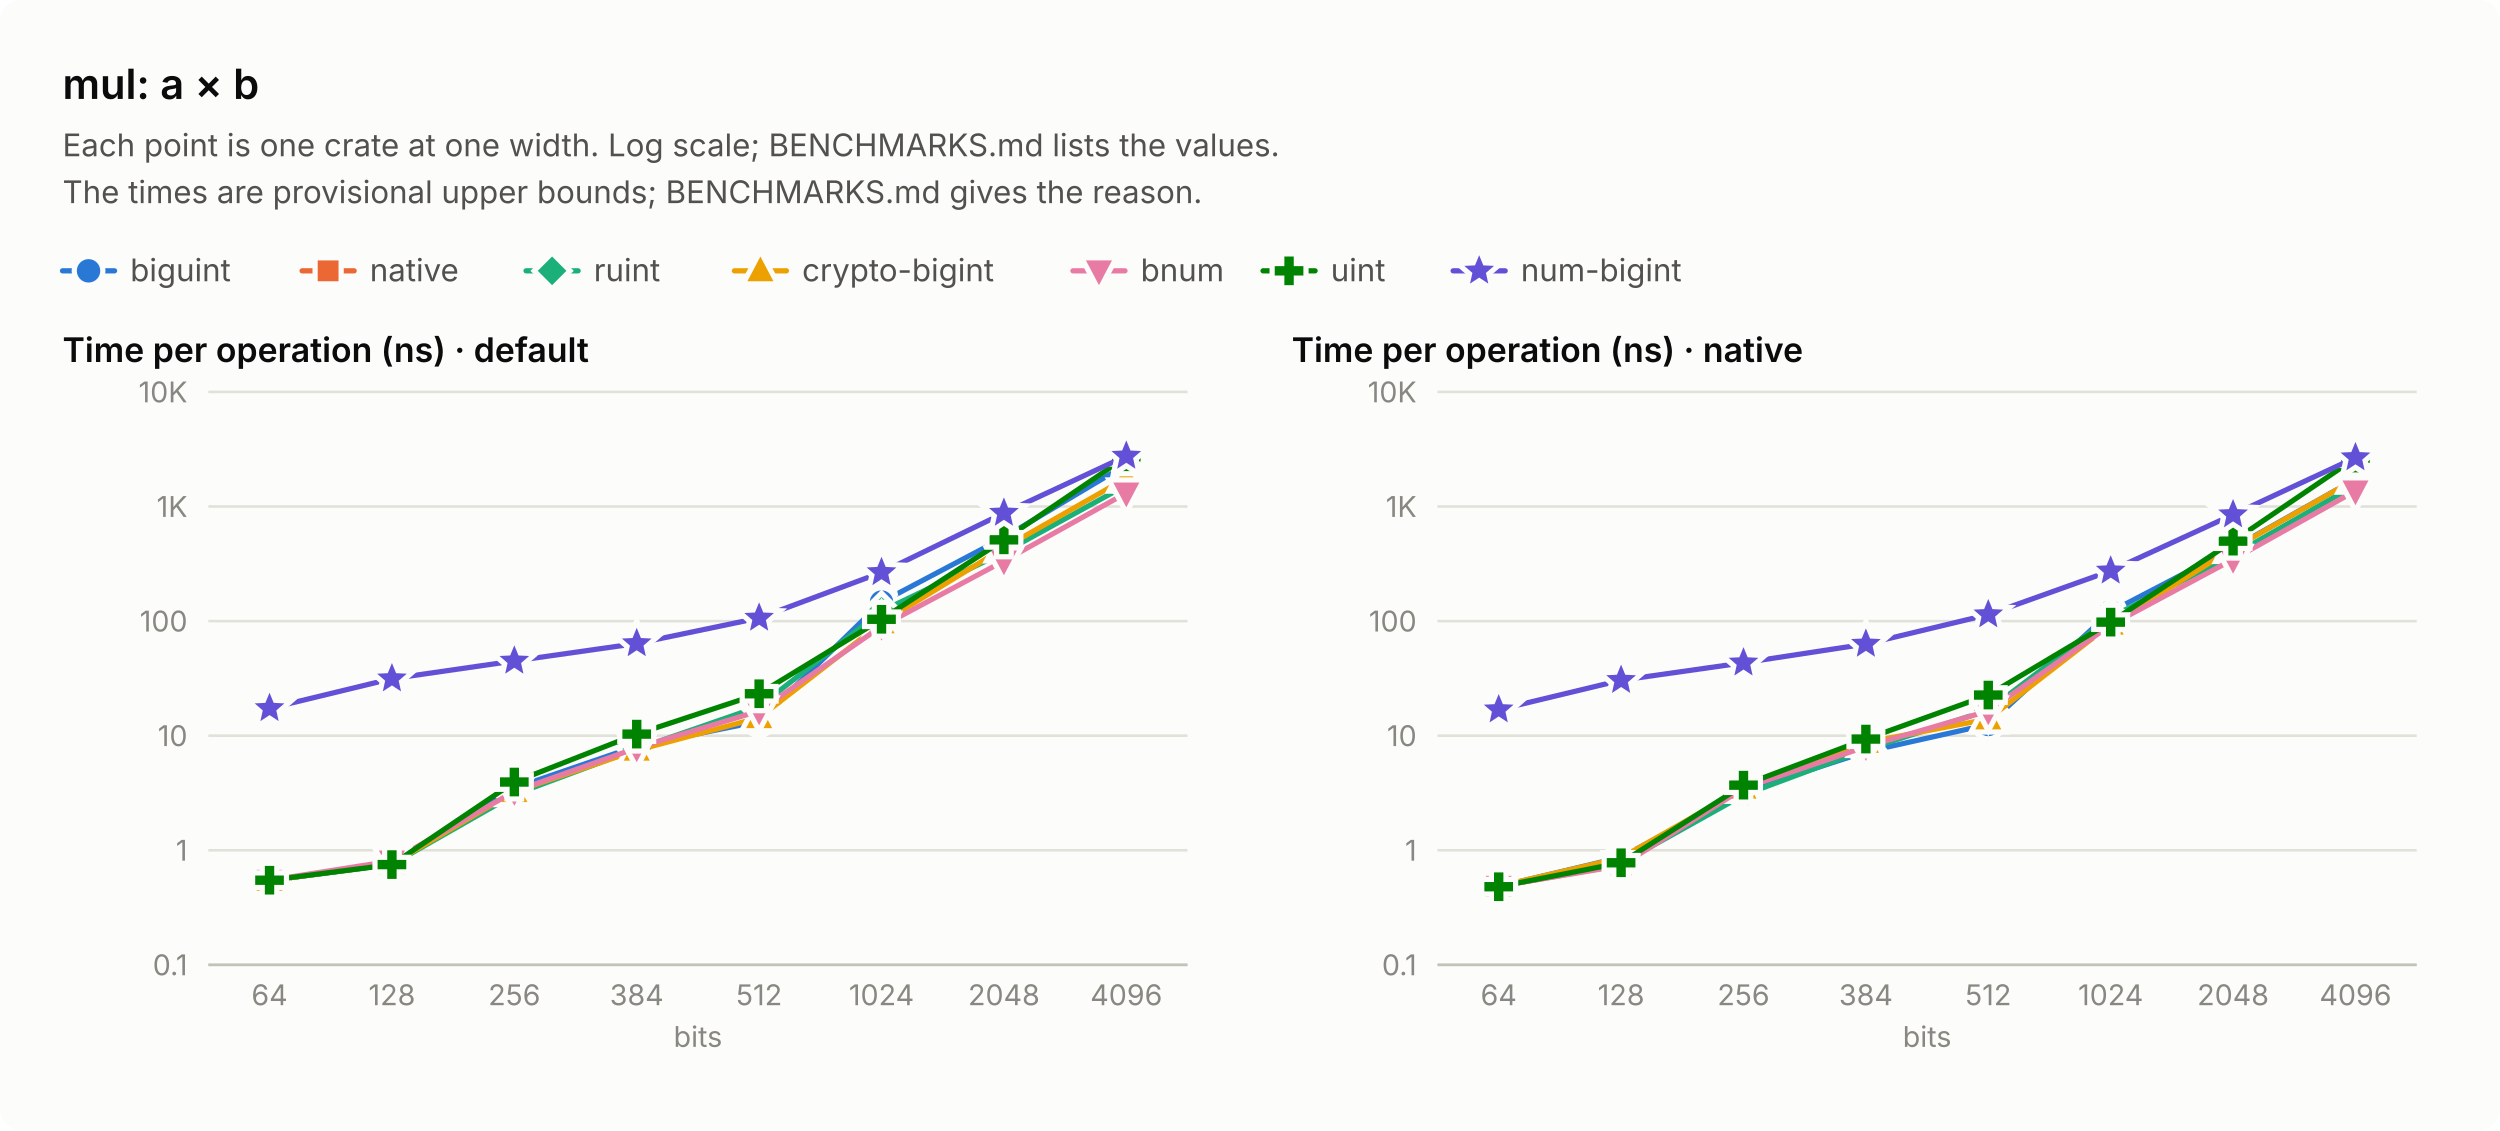
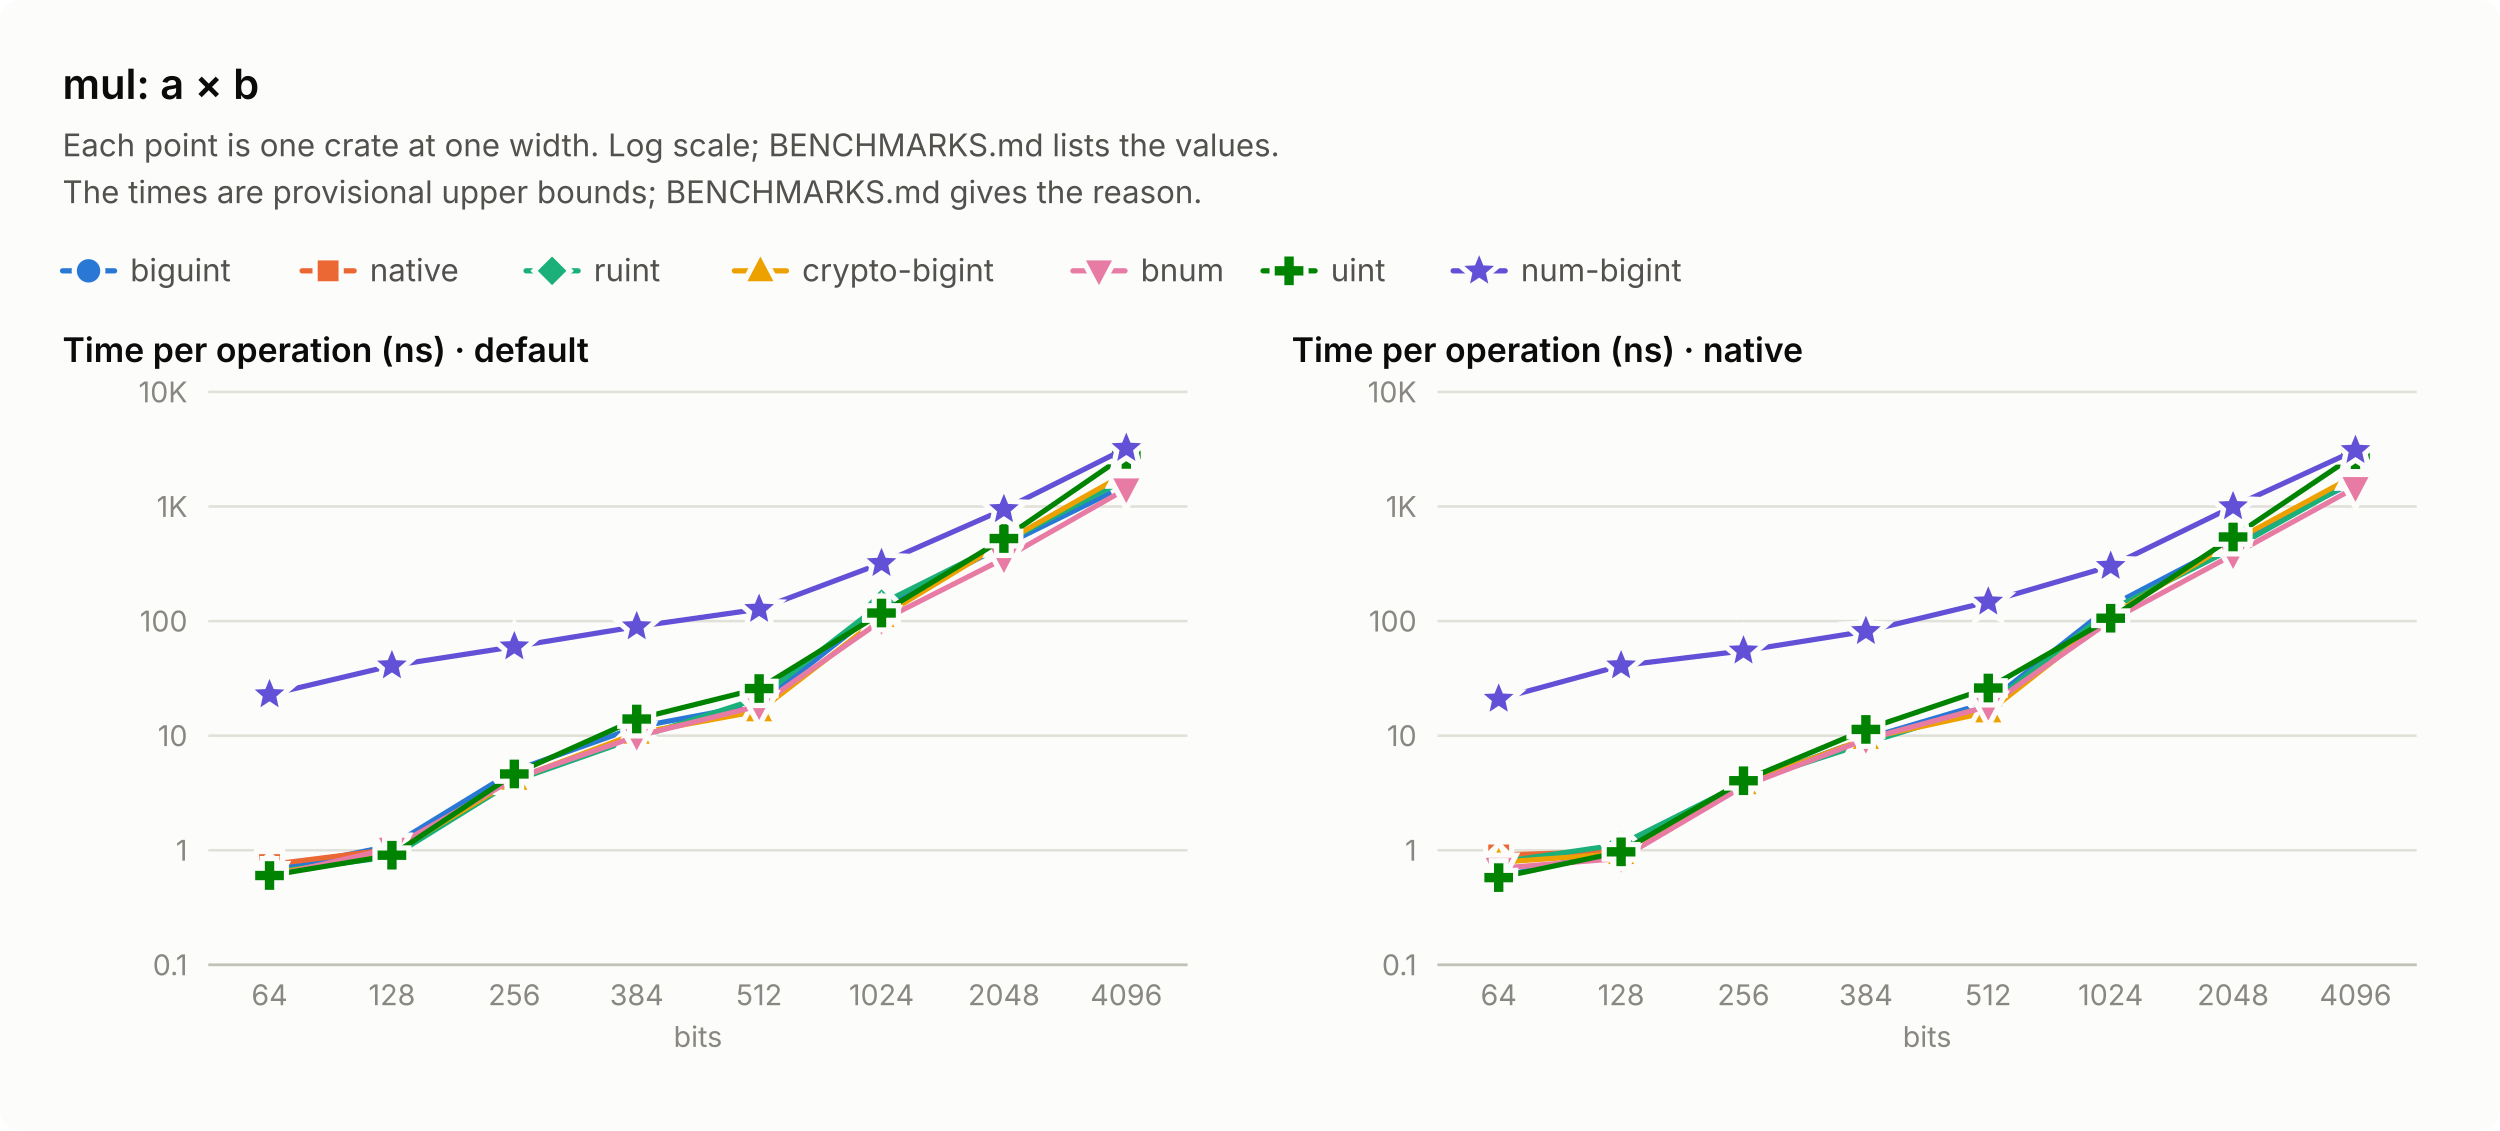
<svg xmlns="http://www.w3.org/2000/svg" width="960" height="434" viewBox="0 0 960 434" role="img" aria-labelledby="title description">
  <style>.grid,.axis{stroke-width:1}.title{font:600 16px system-ui, -apple-system, "Segoe UI", sans-serif}.subtitle,.legend{font:12px system-ui, -apple-system, "Segoe UI", sans-serif}.panel{font:600 13px system-ui, -apple-system, "Segoe UI", sans-serif}.tick{font:11px system-ui, -apple-system, "Segoe UI", sans-serif;font-variant-numeric:tabular-nums}.line{fill:none;stroke-width:2;stroke-linejoin:round;stroke-linecap:round}.marker{stroke-width:4;paint-order:stroke}.surface{fill:#fcfcfb}.grid{stroke:#e1e0d9}.axis{stroke:#c3c2b7}.title,.panel{fill:#0b0b0b}.subtitle,.legend{fill:#52514e}.tick{fill:#898781}.marker{stroke:#fcfcfb}.c0 .line{stroke:#2a78d6}.c0 .marker{fill:#2a78d6}.c1 .line{stroke:#eb6834}.c1 .marker{fill:#eb6834}.c2 .line{stroke:#1baf7a}.c2 .marker{fill:#1baf7a}.c3 .line{stroke:#eda100}.c3 .marker{fill:#eda100}.c4 .line{stroke:#e87ba4}.c4 .marker{fill:#e87ba4}.c5 .line{stroke:#008300}.c5 .marker{fill:#008300}.c6 .line{stroke:#6250d6}.c6 .marker{fill:#6250d6}@media (prefers-color-scheme: dark){.surface{fill:#1a1a19}.grid{stroke:#2c2c2a}.axis{stroke:#383835}.title,.panel{fill:#f0efec}.subtitle,.legend{fill:#c3c2b7}.tick{fill:#898781}.marker{stroke:#1a1a19}.c0 .line{stroke:#3987e5}.c0 .marker{fill:#3987e5}.c1 .line{stroke:#d95926}.c1 .marker{fill:#d95926}.c2 .line{stroke:#199e70}.c2 .marker{fill:#199e70}.c3 .line{stroke:#c98500}.c3 .marker{fill:#c98500}.c4 .line{stroke:#d55181}.c4 .marker{fill:#d55181}.c5 .line{stroke:#008300}.c5 .marker{fill:#008300}.c6 .line{stroke:#9085e9}.c6 .marker{fill:#9085e9}}</style>
  <rect class="surface" width="960" height="434" rx="8" />
  <text class="title" x="24" y="38">mul: a × b</text>
  <text class="subtitle" x="24" y="60">Each point is one crate at one width. Log scale; BENCHMARKS.md lists the values.</text>
  <text class="subtitle" x="24" y="78">The times are provisional upper bounds; BENCHMARKS.md gives the reason.</text>
  <g class="c0">
    <path class="line" d="M24,104h20" />
    <path class="marker" transform="translate(34,104)" d="M0,-4.5A4.5,4.5 0 1 1 0,4.5A4.5,4.5 0 1 1 0,-4.5Z" />
  </g>
  <text class="legend" x="50" y="108">biguint</text>
  <g class="c1">
    <path class="line" d="M116,104h20" />
    <path class="marker" transform="translate(126,104)" d="M-4,-4H4V4H-4Z" />
  </g>
  <text class="legend" x="142" y="108">native</text>
  <g class="c2">
    <path class="line" d="M202,104h20" />
    <path class="marker" transform="translate(212,104)" d="M0,-5.5L5.5,0L0,5.5L-5.5,0Z" />
  </g>
  <text class="legend" x="228" y="108">ruint</text>
  <g class="c3">
    <path class="line" d="M282,104h20" />
    <path class="marker" transform="translate(292,104)" d="M0,-5.5L5,4H-5Z" />
  </g>
  <text class="legend" x="308" y="108">crypto-bigint</text>
  <g class="c4">
    <path class="line" d="M412,104h20" />
    <path class="marker" transform="translate(422,104)" d="M0,5.5L5,-4H-5Z" />
  </g>
  <text class="legend" x="438" y="108">bnum</text>
  <g class="c5">
    <path class="line" d="M485,104h20" />
    <path class="marker" transform="translate(495,104)" d="M-1.8,-5.5H1.8V-1.8H5.5V1.8H1.8V5.5H-1.8V1.8H-5.5V-1.8H-1.8Z" />
  </g>
  <text class="legend" x="511" y="108">uint</text>
  <g class="c6">
    <path class="line" d="M558,104h20" />
    <path class="marker" transform="translate(568,104)" d="M0,-6L1.6,-2.1L5.7,-1.9L2.6,0.8L3.5,4.9L0,2.6L-3.5,4.9L-2.6,0.8L-5.7,-1.9L-1.6,-2.1Z" />
  </g>
  <text class="legend" x="584" y="108">num-bigint</text>
  <text class="panel" x="24" y="139">Time per operation (ns) · default</text>
  <path class="grid" d="M80,370.5H456" />
  <text class="tick" x="72" y="374.5" text-anchor="end">0.1</text>
  <path class="grid" d="M80,326.5H456" />
  <text class="tick" x="72" y="330.5" text-anchor="end">1</text>
  <path class="grid" d="M80,282.5H456" />
  <text class="tick" x="72" y="286.5" text-anchor="end">10</text>
  <path class="grid" d="M80,238.5H456" />
  <text class="tick" x="72" y="242.5" text-anchor="end">100</text>
  <path class="grid" d="M80,194.5H456" />
  <text class="tick" x="72" y="198.5" text-anchor="end">1K</text>
  <path class="grid" d="M80,150.5H456" />
  <text class="tick" x="72" y="154.5" text-anchor="end">10K</text>
  <path class="axis" d="M80,370.5H456" />
  <text class="tick" x="103.5" y="386" text-anchor="middle">64</text>
  <text class="tick" x="150.5" y="386" text-anchor="middle">128</text>
  <text class="tick" x="197.5" y="386" text-anchor="middle">256</text>
  <text class="tick" x="244.5" y="386" text-anchor="middle">384</text>
  <text class="tick" x="291.5" y="386" text-anchor="middle">512</text>
  <text class="tick" x="338.5" y="386" text-anchor="middle">1024</text>
  <text class="tick" x="385.5" y="386" text-anchor="middle">2048</text>
  <text class="tick" x="432.5" y="386" text-anchor="middle">4096</text>
  <text class="tick" x="268.0" y="402" text-anchor="middle">bits</text>
  <g class="c0">
-     <path class="line" d="M103.5,338.1L150.5,331.8L197.5,302.6L244.5,286.5L291.5,277.0L338.5,231.2L385.5,206.4L432.5,178.4" />
-     <path class="marker" transform="translate(103.5,338.1)" d="M0,-4.5A4.5,4.5 0 1 1 0,4.5A4.5,4.5 0 1 1 0,-4.5Z" />
-     <path class="marker" transform="translate(150.5,331.8)" d="M0,-4.5A4.5,4.5 0 1 1 0,4.5A4.5,4.5 0 1 1 0,-4.5Z" />
-     <path class="marker" transform="translate(197.5,302.6)" d="M0,-4.5A4.5,4.5 0 1 1 0,4.5A4.5,4.5 0 1 1 0,-4.5Z" />
-     <path class="marker" transform="translate(244.5,286.5)" d="M0,-4.5A4.5,4.5 0 1 1 0,4.5A4.5,4.5 0 1 1 0,-4.5Z" />
-     <path class="marker" transform="translate(291.5,277.0)" d="M0,-4.5A4.5,4.5 0 1 1 0,4.5A4.5,4.5 0 1 1 0,-4.5Z" />
-     <path class="marker" transform="translate(338.5,231.2)" d="M0,-4.5A4.5,4.5 0 1 1 0,4.5A4.5,4.5 0 1 1 0,-4.5Z" />
-     <path class="marker" transform="translate(385.5,206.4)" d="M0,-4.5A4.5,4.5 0 1 1 0,4.5A4.5,4.5 0 1 1 0,-4.5Z" />
-     <path class="marker" transform="translate(432.5,178.4)" d="M0,-4.5A4.5,4.5 0 1 1 0,4.5A4.5,4.5 0 1 1 0,-4.5Z" />
+     <path class="line" d="M103.5,334.3L150.5,324.7L197.5,295.9L244.5,279.2L291.5,270.4L338.5,233.4L385.5,209.4L432.5,186.3" />
+     <path class="marker" transform="translate(103.5,334.3)" d="M0,-4.5A4.5,4.5 0 1 1 0,4.5A4.5,4.5 0 1 1 0,-4.5Z" />
+     <path class="marker" transform="translate(150.5,324.7)" d="M0,-4.5A4.5,4.5 0 1 1 0,4.5A4.5,4.5 0 1 1 0,-4.5Z" />
+     <path class="marker" transform="translate(197.5,295.9)" d="M0,-4.5A4.5,4.5 0 1 1 0,4.5A4.5,4.5 0 1 1 0,-4.5Z" />
+     <path class="marker" transform="translate(244.5,279.2)" d="M0,-4.5A4.5,4.5 0 1 1 0,4.5A4.5,4.5 0 1 1 0,-4.5Z" />
+     <path class="marker" transform="translate(291.5,270.4)" d="M0,-4.5A4.5,4.5 0 1 1 0,4.5A4.5,4.5 0 1 1 0,-4.5Z" />
+     <path class="marker" transform="translate(338.5,233.4)" d="M0,-4.5A4.5,4.5 0 1 1 0,4.5A4.5,4.5 0 1 1 0,-4.5Z" />
+     <path class="marker" transform="translate(385.5,209.4)" d="M0,-4.5A4.5,4.5 0 1 1 0,4.5A4.5,4.5 0 1 1 0,-4.5Z" />
+     <path class="marker" transform="translate(432.5,186.3)" d="M0,-4.5A4.5,4.5 0 1 1 0,4.5A4.5,4.5 0 1 1 0,-4.5Z" />
  </g>
  <g class="c1">
-     <path class="line" d="M103.5,338.2L150.5,331.2" />
-     <path class="marker" transform="translate(103.5,338.2)" d="M-4,-4H4V4H-4Z" />
-     <path class="marker" transform="translate(150.5,331.2)" d="M-4,-4H4V4H-4Z" />
+     <path class="line" d="M103.5,332.0L150.5,326.1" />
+     <path class="marker" transform="translate(103.5,332.0)" d="M-4,-4H4V4H-4Z" />
+     <path class="marker" transform="translate(150.5,326.1)" d="M-4,-4H4V4H-4Z" />
  </g>
  <g class="c2">
-     <path class="line" d="M103.5,338.1L150.5,331.9L197.5,305.1L244.5,287.6L291.5,271.3L338.5,234.7L385.5,212.1L432.5,186.3" />
-     <path class="marker" transform="translate(103.5,338.1)" d="M0,-5.5L5.5,0L0,5.5L-5.5,0Z" />
-     <path class="marker" transform="translate(150.5,331.9)" d="M0,-5.5L5.5,0L0,5.5L-5.5,0Z" />
-     <path class="marker" transform="translate(197.5,305.1)" d="M0,-5.5L5.5,0L0,5.5L-5.5,0Z" />
-     <path class="marker" transform="translate(244.5,287.6)" d="M0,-5.5L5.5,0L0,5.5L-5.5,0Z" />
-     <path class="marker" transform="translate(291.5,271.3)" d="M0,-5.5L5.5,0L0,5.5L-5.5,0Z" />
-     <path class="marker" transform="translate(338.5,234.7)" d="M0,-5.5L5.5,0L0,5.5L-5.5,0Z" />
-     <path class="marker" transform="translate(385.5,212.1)" d="M0,-5.5L5.5,0L0,5.5L-5.5,0Z" />
-     <path class="marker" transform="translate(432.5,186.3)" d="M0,-5.5L5.5,0L0,5.5L-5.5,0Z" />
+     <path class="line" d="M103.5,334.9L150.5,329.0L197.5,299.8L244.5,283.3L291.5,268.1L338.5,231.8L385.5,208.3L432.5,184.0" />
+     <path class="marker" transform="translate(103.5,334.9)" d="M0,-5.5L5.5,0L0,5.5L-5.5,0Z" />
+     <path class="marker" transform="translate(150.5,329.0)" d="M0,-5.5L5.5,0L0,5.5L-5.5,0Z" />
+     <path class="marker" transform="translate(197.5,299.8)" d="M0,-5.5L5.5,0L0,5.5L-5.5,0Z" />
+     <path class="marker" transform="translate(244.5,283.3)" d="M0,-5.5L5.5,0L0,5.5L-5.5,0Z" />
+     <path class="marker" transform="translate(291.5,268.1)" d="M0,-5.5L5.5,0L0,5.5L-5.5,0Z" />
+     <path class="marker" transform="translate(338.5,231.8)" d="M0,-5.5L5.5,0L0,5.5L-5.5,0Z" />
+     <path class="marker" transform="translate(385.5,208.3)" d="M0,-5.5L5.5,0L0,5.5L-5.5,0Z" />
+     <path class="marker" transform="translate(432.5,184.0)" d="M0,-5.5L5.5,0L0,5.5L-5.5,0Z" />
  </g>
  <g class="c3">
-     <path class="line" d="M103.5,338.1L150.5,331.7L197.5,304.0L244.5,288.1L291.5,275.6L338.5,239.2L385.5,210.4L432.5,183.6" />
-     <path class="marker" transform="translate(103.5,338.1)" d="M0,-5.5L5,4H-5Z" />
-     <path class="marker" transform="translate(150.5,331.7)" d="M0,-5.5L5,4H-5Z" />
-     <path class="marker" transform="translate(197.5,304.0)" d="M0,-5.5L5,4H-5Z" />
-     <path class="marker" transform="translate(244.5,288.1)" d="M0,-5.5L5,4H-5Z" />
-     <path class="marker" transform="translate(291.5,275.6)" d="M0,-5.5L5,4H-5Z" />
-     <path class="marker" transform="translate(338.5,239.2)" d="M0,-5.5L5,4H-5Z" />
-     <path class="marker" transform="translate(385.5,210.4)" d="M0,-5.5L5,4H-5Z" />
-     <path class="marker" transform="translate(432.5,183.6)" d="M0,-5.5L5,4H-5Z" />
+     <path class="line" d="M103.5,335.7L150.5,327.6L197.5,299.3L244.5,281.6L291.5,273.0L338.5,236.8L385.5,208.2L432.5,181.7" />
+     <path class="marker" transform="translate(103.5,335.7)" d="M0,-5.5L5,4H-5Z" />
+     <path class="marker" transform="translate(150.5,327.6)" d="M0,-5.5L5,4H-5Z" />
+     <path class="marker" transform="translate(197.5,299.3)" d="M0,-5.5L5,4H-5Z" />
+     <path class="marker" transform="translate(244.5,281.6)" d="M0,-5.5L5,4H-5Z" />
+     <path class="marker" transform="translate(291.5,273.0)" d="M0,-5.5L5,4H-5Z" />
+     <path class="marker" transform="translate(338.5,236.8)" d="M0,-5.5L5,4H-5Z" />
+     <path class="marker" transform="translate(385.5,208.2)" d="M0,-5.5L5,4H-5Z" />
+     <path class="marker" transform="translate(432.5,181.7)" d="M0,-5.5L5,4H-5Z" />
  </g>
  <g class="c4">
-     <path class="line" d="M103.5,338.0L150.5,330.6L197.5,303.9L244.5,287.2L291.5,273.0L338.5,240.5L385.5,215.4L432.5,189.3" />
-     <path class="marker" transform="translate(103.5,338.0)" d="M0,5.5L5,-4H-5Z" />
-     <path class="marker" transform="translate(150.5,330.6)" d="M0,5.5L5,-4H-5Z" />
-     <path class="marker" transform="translate(197.5,303.9)" d="M0,5.5L5,-4H-5Z" />
-     <path class="marker" transform="translate(244.5,287.2)" d="M0,5.5L5,-4H-5Z" />
-     <path class="marker" transform="translate(291.5,273.0)" d="M0,5.5L5,-4H-5Z" />
-     <path class="marker" transform="translate(338.5,240.5)" d="M0,5.5L5,-4H-5Z" />
-     <path class="marker" transform="translate(385.5,215.4)" d="M0,5.5L5,-4H-5Z" />
-     <path class="marker" transform="translate(432.5,189.3)" d="M0,5.5L5,-4H-5Z" />
+     <path class="line" d="M103.5,336.6L150.5,325.7L197.5,299.0L244.5,282.7L291.5,271.0L338.5,238.3L385.5,214.5L432.5,187.7" />
+     <path class="marker" transform="translate(103.5,336.6)" d="M0,5.5L5,-4H-5Z" />
+     <path class="marker" transform="translate(150.5,325.7)" d="M0,5.5L5,-4H-5Z" />
+     <path class="marker" transform="translate(197.5,299.0)" d="M0,5.5L5,-4H-5Z" />
+     <path class="marker" transform="translate(244.5,282.7)" d="M0,5.5L5,-4H-5Z" />
+     <path class="marker" transform="translate(291.5,271.0)" d="M0,5.5L5,-4H-5Z" />
+     <path class="marker" transform="translate(338.5,238.3)" d="M0,5.5L5,-4H-5Z" />
+     <path class="marker" transform="translate(385.5,214.5)" d="M0,5.5L5,-4H-5Z" />
+     <path class="marker" transform="translate(432.5,187.7)" d="M0,5.5L5,-4H-5Z" />
  </g>
  <g class="c5">
-     <path class="line" d="M103.5,338.0L150.5,332.0L197.5,300.3L244.5,281.9L291.5,266.4L338.5,237.8L385.5,207.3L432.5,175.4" />
-     <path class="marker" transform="translate(103.5,338.0)" d="M-1.8,-5.5H1.8V-1.8H5.5V1.8H1.8V5.5H-1.8V1.8H-5.5V-1.8H-1.8Z" />
-     <path class="marker" transform="translate(150.5,332.0)" d="M-1.8,-5.5H1.8V-1.8H5.5V1.8H1.8V5.5H-1.8V1.8H-5.5V-1.8H-1.8Z" />
-     <path class="marker" transform="translate(197.5,300.3)" d="M-1.8,-5.5H1.8V-1.8H5.5V1.8H1.8V5.5H-1.8V1.8H-5.5V-1.8H-1.8Z" />
-     <path class="marker" transform="translate(244.5,281.9)" d="M-1.8,-5.5H1.8V-1.8H5.5V1.8H1.8V5.5H-1.8V1.8H-5.5V-1.8H-1.8Z" />
-     <path class="marker" transform="translate(291.5,266.4)" d="M-1.8,-5.5H1.8V-1.8H5.5V1.8H1.8V5.5H-1.8V1.8H-5.5V-1.8H-1.8Z" />
-     <path class="marker" transform="translate(338.5,237.8)" d="M-1.8,-5.5H1.8V-1.8H5.5V1.8H1.8V5.5H-1.8V1.8H-5.5V-1.8H-1.8Z" />
-     <path class="marker" transform="translate(385.5,207.3)" d="M-1.8,-5.5H1.8V-1.8H5.5V1.8H1.8V5.5H-1.8V1.8H-5.5V-1.8H-1.8Z" />
-     <path class="marker" transform="translate(432.5,175.4)" d="M-1.8,-5.5H1.8V-1.8H5.5V1.8H1.8V5.5H-1.8V1.8H-5.5V-1.8H-1.8Z" />
+     <path class="line" d="M103.5,336.2L150.5,328.4L197.5,297.2L244.5,276.1L291.5,264.4L338.5,235.4L385.5,206.8L432.5,174.5" />
+     <path class="marker" transform="translate(103.5,336.2)" d="M-1.8,-5.5H1.8V-1.8H5.5V1.8H1.8V5.5H-1.8V1.8H-5.5V-1.8H-1.8Z" />
+     <path class="marker" transform="translate(150.5,328.4)" d="M-1.8,-5.5H1.8V-1.8H5.5V1.8H1.8V5.5H-1.8V1.8H-5.5V-1.8H-1.8Z" />
+     <path class="marker" transform="translate(197.5,297.2)" d="M-1.8,-5.5H1.8V-1.8H5.5V1.8H1.8V5.5H-1.8V1.8H-5.5V-1.8H-1.8Z" />
+     <path class="marker" transform="translate(244.5,276.1)" d="M-1.8,-5.5H1.8V-1.8H5.5V1.8H1.8V5.5H-1.8V1.8H-5.5V-1.8H-1.8Z" />
+     <path class="marker" transform="translate(291.5,264.4)" d="M-1.8,-5.5H1.8V-1.8H5.5V1.8H1.8V5.5H-1.8V1.8H-5.5V-1.8H-1.8Z" />
+     <path class="marker" transform="translate(338.5,235.4)" d="M-1.8,-5.5H1.8V-1.8H5.5V1.8H1.8V5.5H-1.8V1.8H-5.5V-1.8H-1.8Z" />
+     <path class="marker" transform="translate(385.5,206.8)" d="M-1.8,-5.5H1.8V-1.8H5.5V1.8H1.8V5.5H-1.8V1.8H-5.5V-1.8H-1.8Z" />
+     <path class="marker" transform="translate(432.5,174.5)" d="M-1.8,-5.5H1.8V-1.8H5.5V1.8H1.8V5.5H-1.8V1.8H-5.5V-1.8H-1.8Z" />
  </g>
  <g class="c6">
-     <path class="line" d="M103.5,272.0L150.5,260.6L197.5,253.8L244.5,247.1L291.5,237.3L338.5,219.8L385.5,197.0L432.5,175.1" />
-     <path class="marker" transform="translate(103.5,272.0)" d="M0,-6L1.6,-2.1L5.7,-1.9L2.6,0.8L3.5,4.9L0,2.6L-3.5,4.9L-2.6,0.8L-5.7,-1.9L-1.6,-2.1Z" />
-     <path class="marker" transform="translate(150.5,260.6)" d="M0,-6L1.6,-2.1L5.7,-1.9L2.6,0.8L3.5,4.9L0,2.6L-3.5,4.9L-2.6,0.8L-5.7,-1.9L-1.6,-2.1Z" />
-     <path class="marker" transform="translate(197.5,253.8)" d="M0,-6L1.6,-2.1L5.7,-1.9L2.6,0.8L3.5,4.9L0,2.6L-3.5,4.9L-2.6,0.8L-5.7,-1.9L-1.6,-2.1Z" />
-     <path class="marker" transform="translate(244.5,247.1)" d="M0,-6L1.6,-2.1L5.7,-1.9L2.6,0.8L3.5,4.9L0,2.6L-3.5,4.9L-2.6,0.8L-5.7,-1.9L-1.6,-2.1Z" />
-     <path class="marker" transform="translate(291.5,237.3)" d="M0,-6L1.6,-2.1L5.7,-1.9L2.6,0.8L3.5,4.9L0,2.6L-3.5,4.9L-2.6,0.8L-5.7,-1.9L-1.6,-2.1Z" />
-     <path class="marker" transform="translate(338.5,219.8)" d="M0,-6L1.6,-2.1L5.7,-1.9L2.6,0.8L3.5,4.9L0,2.6L-3.5,4.9L-2.6,0.8L-5.7,-1.9L-1.6,-2.1Z" />
-     <path class="marker" transform="translate(385.5,197.0)" d="M0,-6L1.6,-2.1L5.7,-1.9L2.6,0.8L3.5,4.9L0,2.6L-3.5,4.9L-2.6,0.8L-5.7,-1.9L-1.6,-2.1Z" />
-     <path class="marker" transform="translate(432.5,175.1)" d="M0,-6L1.6,-2.1L5.7,-1.9L2.6,0.8L3.5,4.9L0,2.6L-3.5,4.9L-2.6,0.8L-5.7,-1.9L-1.6,-2.1Z" />
+     <path class="line" d="M103.5,266.7L150.5,255.6L197.5,248.3L244.5,240.6L291.5,233.9L338.5,216.3L385.5,195.6L432.5,172.1" />
+     <path class="marker" transform="translate(103.5,266.7)" d="M0,-6L1.6,-2.1L5.7,-1.9L2.6,0.8L3.5,4.9L0,2.6L-3.5,4.9L-2.6,0.8L-5.7,-1.9L-1.6,-2.1Z" />
+     <path class="marker" transform="translate(150.5,255.6)" d="M0,-6L1.6,-2.1L5.7,-1.9L2.6,0.8L3.5,4.9L0,2.6L-3.5,4.9L-2.6,0.8L-5.7,-1.9L-1.6,-2.1Z" />
+     <path class="marker" transform="translate(197.5,248.3)" d="M0,-6L1.6,-2.1L5.7,-1.9L2.6,0.8L3.5,4.9L0,2.6L-3.5,4.9L-2.6,0.8L-5.7,-1.9L-1.6,-2.1Z" />
+     <path class="marker" transform="translate(244.5,240.6)" d="M0,-6L1.6,-2.1L5.7,-1.9L2.6,0.8L3.5,4.9L0,2.6L-3.5,4.9L-2.6,0.8L-5.7,-1.9L-1.6,-2.1Z" />
+     <path class="marker" transform="translate(291.5,233.9)" d="M0,-6L1.6,-2.1L5.7,-1.9L2.6,0.8L3.5,4.9L0,2.6L-3.5,4.9L-2.6,0.8L-5.7,-1.9L-1.6,-2.1Z" />
+     <path class="marker" transform="translate(338.5,216.3)" d="M0,-6L1.6,-2.1L5.7,-1.9L2.6,0.8L3.5,4.9L0,2.6L-3.5,4.9L-2.6,0.8L-5.7,-1.9L-1.6,-2.1Z" />
+     <path class="marker" transform="translate(385.5,195.6)" d="M0,-6L1.6,-2.1L5.7,-1.9L2.6,0.8L3.5,4.9L0,2.6L-3.5,4.9L-2.6,0.8L-5.7,-1.9L-1.6,-2.1Z" />
+     <path class="marker" transform="translate(432.5,172.1)" d="M0,-6L1.6,-2.1L5.7,-1.9L2.6,0.8L3.5,4.9L0,2.6L-3.5,4.9L-2.6,0.8L-5.7,-1.9L-1.6,-2.1Z" />
  </g>
  <text class="panel" x="496" y="139">Time per operation (ns) · native</text>
  <path class="grid" d="M552,370.5H928" />
  <text class="tick" x="544" y="374.5" text-anchor="end">0.1</text>
  <path class="grid" d="M552,326.5H928" />
  <text class="tick" x="544" y="330.5" text-anchor="end">1</text>
  <path class="grid" d="M552,282.5H928" />
  <text class="tick" x="544" y="286.5" text-anchor="end">10</text>
  <path class="grid" d="M552,238.5H928" />
  <text class="tick" x="544" y="242.5" text-anchor="end">100</text>
  <path class="grid" d="M552,194.5H928" />
  <text class="tick" x="544" y="198.5" text-anchor="end">1K</text>
  <path class="grid" d="M552,150.5H928" />
  <text class="tick" x="544" y="154.5" text-anchor="end">10K</text>
  <path class="axis" d="M552,370.5H928" />
  <text class="tick" x="575.5" y="386" text-anchor="middle">64</text>
  <text class="tick" x="622.5" y="386" text-anchor="middle">128</text>
  <text class="tick" x="669.5" y="386" text-anchor="middle">256</text>
  <text class="tick" x="716.5" y="386" text-anchor="middle">384</text>
  <text class="tick" x="763.5" y="386" text-anchor="middle">512</text>
  <text class="tick" x="810.5" y="386" text-anchor="middle">1024</text>
  <text class="tick" x="857.5" y="386" text-anchor="middle">2048</text>
  <text class="tick" x="904.5" y="386" text-anchor="middle">4096</text>
  <text class="tick" x="740.0" y="402" text-anchor="middle">bits</text>
  <g class="c0">
-     <path class="line" d="M575.5,340.4L622.5,329.2L669.5,303.9L716.5,288.7L763.5,278.2L810.5,234.9L857.5,210.4L904.5,184.0" />
-     <path class="marker" transform="translate(575.5,340.4)" d="M0,-4.5A4.5,4.5 0 1 1 0,4.5A4.5,4.5 0 1 1 0,-4.5Z" />
-     <path class="marker" transform="translate(622.5,329.2)" d="M0,-4.5A4.5,4.5 0 1 1 0,4.5A4.5,4.5 0 1 1 0,-4.5Z" />
-     <path class="marker" transform="translate(669.5,303.9)" d="M0,-4.5A4.5,4.5 0 1 1 0,4.5A4.5,4.5 0 1 1 0,-4.5Z" />
-     <path class="marker" transform="translate(716.5,288.7)" d="M0,-4.5A4.5,4.5 0 1 1 0,4.5A4.5,4.5 0 1 1 0,-4.5Z" />
-     <path class="marker" transform="translate(763.5,278.2)" d="M0,-4.5A4.5,4.5 0 1 1 0,4.5A4.5,4.5 0 1 1 0,-4.5Z" />
-     <path class="marker" transform="translate(810.5,234.9)" d="M0,-4.5A4.5,4.5 0 1 1 0,4.5A4.5,4.5 0 1 1 0,-4.5Z" />
-     <path class="marker" transform="translate(857.5,210.4)" d="M0,-4.5A4.5,4.5 0 1 1 0,4.5A4.5,4.5 0 1 1 0,-4.5Z" />
-     <path class="marker" transform="translate(904.5,184.0)" d="M0,-4.5A4.5,4.5 0 1 1 0,4.5A4.5,4.5 0 1 1 0,-4.5Z" />
+     <path class="line" d="M575.5,336.7L622.5,326.3L669.5,300.8L716.5,283.6L763.5,269.7L810.5,232.7L857.5,208.1L904.5,184.9" />
+     <path class="marker" transform="translate(575.5,336.7)" d="M0,-4.5A4.5,4.5 0 1 1 0,4.5A4.5,4.5 0 1 1 0,-4.5Z" />
+     <path class="marker" transform="translate(622.5,326.3)" d="M0,-4.5A4.5,4.5 0 1 1 0,4.5A4.5,4.5 0 1 1 0,-4.5Z" />
+     <path class="marker" transform="translate(669.5,300.8)" d="M0,-4.5A4.5,4.5 0 1 1 0,4.5A4.5,4.5 0 1 1 0,-4.5Z" />
+     <path class="marker" transform="translate(716.5,283.6)" d="M0,-4.5A4.5,4.5 0 1 1 0,4.5A4.5,4.5 0 1 1 0,-4.5Z" />
+     <path class="marker" transform="translate(763.5,269.7)" d="M0,-4.5A4.5,4.5 0 1 1 0,4.5A4.5,4.5 0 1 1 0,-4.5Z" />
+     <path class="marker" transform="translate(810.5,232.7)" d="M0,-4.5A4.5,4.5 0 1 1 0,4.5A4.5,4.5 0 1 1 0,-4.5Z" />
+     <path class="marker" transform="translate(857.5,208.1)" d="M0,-4.5A4.5,4.5 0 1 1 0,4.5A4.5,4.5 0 1 1 0,-4.5Z" />
+     <path class="marker" transform="translate(904.5,184.9)" d="M0,-4.5A4.5,4.5 0 1 1 0,4.5A4.5,4.5 0 1 1 0,-4.5Z" />
  </g>
  <g class="c1">
-     <path class="line" d="M575.5,340.3L622.5,332.1" />
-     <path class="marker" transform="translate(575.5,340.3)" d="M-4,-4H4V4H-4Z" />
-     <path class="marker" transform="translate(622.5,332.1)" d="M-4,-4H4V4H-4Z" />
+     <path class="line" d="M575.5,328.3L622.5,326.9" />
+     <path class="marker" transform="translate(575.5,328.3)" d="M-4,-4H4V4H-4Z" />
+     <path class="marker" transform="translate(622.5,326.9)" d="M-4,-4H4V4H-4Z" />
  </g>
  <g class="c2">
-     <path class="line" d="M575.5,340.4L622.5,331.5L669.5,305.3L716.5,287.8L763.5,272.7L810.5,237.0L857.5,213.1L904.5,186.3" />
-     <path class="marker" transform="translate(575.5,340.4)" d="M0,-5.5L5.5,0L0,5.5L-5.5,0Z" />
-     <path class="marker" transform="translate(622.5,331.5)" d="M0,-5.5L5.5,0L0,5.5L-5.5,0Z" />
-     <path class="marker" transform="translate(669.5,305.3)" d="M0,-5.5L5.5,0L0,5.5L-5.5,0Z" />
-     <path class="marker" transform="translate(716.5,287.8)" d="M0,-5.5L5.5,0L0,5.5L-5.5,0Z" />
-     <path class="marker" transform="translate(763.5,272.7)" d="M0,-5.5L5.5,0L0,5.5L-5.5,0Z" />
-     <path class="marker" transform="translate(810.5,237.0)" d="M0,-5.5L5.5,0L0,5.5L-5.5,0Z" />
-     <path class="marker" transform="translate(857.5,213.1)" d="M0,-5.5L5.5,0L0,5.5L-5.5,0Z" />
-     <path class="marker" transform="translate(904.5,186.3)" d="M0,-5.5L5.5,0L0,5.5L-5.5,0Z" />
+     <path class="line" d="M575.5,331.1L622.5,324.2L669.5,300.6L716.5,285.4L763.5,270.8L810.5,234.2L857.5,210.6L904.5,184.2" />
+     <path class="marker" transform="translate(575.5,331.1)" d="M0,-5.5L5.5,0L0,5.5L-5.5,0Z" />
+     <path class="marker" transform="translate(622.5,324.2)" d="M0,-5.5L5.5,0L0,5.5L-5.5,0Z" />
+     <path class="marker" transform="translate(669.5,300.6)" d="M0,-5.5L5.5,0L0,5.5L-5.5,0Z" />
+     <path class="marker" transform="translate(716.5,285.4)" d="M0,-5.5L5.5,0L0,5.5L-5.5,0Z" />
+     <path class="marker" transform="translate(763.5,270.8)" d="M0,-5.5L5.5,0L0,5.5L-5.5,0Z" />
+     <path class="marker" transform="translate(810.5,234.2)" d="M0,-5.5L5.5,0L0,5.5L-5.5,0Z" />
+     <path class="marker" transform="translate(857.5,210.6)" d="M0,-5.5L5.5,0L0,5.5L-5.5,0Z" />
+     <path class="marker" transform="translate(904.5,184.2)" d="M0,-5.5L5.5,0L0,5.5L-5.5,0Z" />
  </g>
  <g class="c3">
-     <path class="line" d="M575.5,340.3L622.5,329.4L669.5,302.7L716.5,285.1L763.5,276.1L810.5,239.7L857.5,210.6L904.5,184.0" />
-     <path class="marker" transform="translate(575.5,340.3)" d="M0,-5.5L5,4H-5Z" />
-     <path class="marker" transform="translate(622.5,329.4)" d="M0,-5.5L5,4H-5Z" />
-     <path class="marker" transform="translate(669.5,302.7)" d="M0,-5.5L5,4H-5Z" />
-     <path class="marker" transform="translate(716.5,285.1)" d="M0,-5.5L5,4H-5Z" />
-     <path class="marker" transform="translate(763.5,276.1)" d="M0,-5.5L5,4H-5Z" />
-     <path class="marker" transform="translate(810.5,239.7)" d="M0,-5.5L5,4H-5Z" />
-     <path class="marker" transform="translate(857.5,210.6)" d="M0,-5.5L5,4H-5Z" />
-     <path class="marker" transform="translate(904.5,184.0)" d="M0,-5.5L5,4H-5Z" />
+     <path class="line" d="M575.5,331.1L622.5,327.8L669.5,301.0L716.5,283.6L763.5,273.4L810.5,236.5L857.5,207.9L904.5,182.5" />
+     <path class="marker" transform="translate(575.5,331.1)" d="M0,-5.5L5,4H-5Z" />
+     <path class="marker" transform="translate(622.5,327.8)" d="M0,-5.5L5,4H-5Z" />
+     <path class="marker" transform="translate(669.5,301.0)" d="M0,-5.5L5,4H-5Z" />
+     <path class="marker" transform="translate(716.5,283.6)" d="M0,-5.5L5,4H-5Z" />
+     <path class="marker" transform="translate(763.5,273.4)" d="M0,-5.5L5,4H-5Z" />
+     <path class="marker" transform="translate(810.5,236.5)" d="M0,-5.5L5,4H-5Z" />
+     <path class="marker" transform="translate(857.5,207.9)" d="M0,-5.5L5,4H-5Z" />
+     <path class="marker" transform="translate(904.5,182.5)" d="M0,-5.5L5,4H-5Z" />
  </g>
  <g class="c4">
-     <path class="line" d="M575.5,340.3L622.5,332.4L669.5,302.7L716.5,286.7L763.5,273.0L810.5,240.0L857.5,214.8L904.5,188.5" />
-     <path class="marker" transform="translate(575.5,340.3)" d="M0,5.5L5,-4H-5Z" />
-     <path class="marker" transform="translate(622.5,332.4)" d="M0,5.5L5,-4H-5Z" />
-     <path class="marker" transform="translate(669.5,302.7)" d="M0,5.5L5,-4H-5Z" />
-     <path class="marker" transform="translate(716.5,286.7)" d="M0,5.5L5,-4H-5Z" />
-     <path class="marker" transform="translate(763.5,273.0)" d="M0,5.5L5,-4H-5Z" />
-     <path class="marker" transform="translate(810.5,240.0)" d="M0,5.5L5,-4H-5Z" />
-     <path class="marker" transform="translate(857.5,214.8)" d="M0,5.5L5,-4H-5Z" />
-     <path class="marker" transform="translate(904.5,188.5)" d="M0,5.5L5,-4H-5Z" />
+     <path class="line" d="M575.5,333.4L622.5,329.6L669.5,301.9L716.5,283.9L763.5,271.2L810.5,238.3L857.5,213.0L904.5,187.2" />
+     <path class="marker" transform="translate(575.5,333.4)" d="M0,5.5L5,-4H-5Z" />
+     <path class="marker" transform="translate(622.5,329.6)" d="M0,5.5L5,-4H-5Z" />
+     <path class="marker" transform="translate(669.5,301.9)" d="M0,5.5L5,-4H-5Z" />
+     <path class="marker" transform="translate(716.5,283.9)" d="M0,5.5L5,-4H-5Z" />
+     <path class="marker" transform="translate(763.5,271.2)" d="M0,5.5L5,-4H-5Z" />
+     <path class="marker" transform="translate(810.5,238.3)" d="M0,5.5L5,-4H-5Z" />
+     <path class="marker" transform="translate(857.5,213.0)" d="M0,5.5L5,-4H-5Z" />
+     <path class="marker" transform="translate(904.5,187.2)" d="M0,5.5L5,-4H-5Z" />
  </g>
  <g class="c5">
-     <path class="line" d="M575.5,340.5L622.5,331.3L669.5,301.5L716.5,283.8L763.5,266.9L810.5,238.9L857.5,207.8L904.5,175.9" />
-     <path class="marker" transform="translate(575.5,340.5)" d="M-1.8,-5.5H1.8V-1.8H5.5V1.8H1.8V5.5H-1.8V1.8H-5.5V-1.8H-1.8Z" />
-     <path class="marker" transform="translate(622.5,331.3)" d="M-1.8,-5.5H1.8V-1.8H5.5V1.8H1.8V5.5H-1.8V1.8H-5.5V-1.8H-1.8Z" />
-     <path class="marker" transform="translate(669.5,301.5)" d="M-1.8,-5.5H1.8V-1.8H5.5V1.8H1.8V5.5H-1.8V1.8H-5.5V-1.8H-1.8Z" />
-     <path class="marker" transform="translate(716.5,283.8)" d="M-1.8,-5.5H1.8V-1.8H5.5V1.8H1.8V5.5H-1.8V1.8H-5.5V-1.8H-1.8Z" />
-     <path class="marker" transform="translate(763.5,266.9)" d="M-1.8,-5.5H1.8V-1.8H5.5V1.8H1.8V5.5H-1.8V1.8H-5.5V-1.8H-1.8Z" />
-     <path class="marker" transform="translate(810.5,238.9)" d="M-1.8,-5.5H1.8V-1.8H5.5V1.8H1.8V5.5H-1.8V1.8H-5.5V-1.8H-1.8Z" />
-     <path class="marker" transform="translate(857.5,207.8)" d="M-1.8,-5.5H1.8V-1.8H5.5V1.8H1.8V5.5H-1.8V1.8H-5.5V-1.8H-1.8Z" />
-     <path class="marker" transform="translate(904.5,175.9)" d="M-1.8,-5.5H1.8V-1.8H5.5V1.8H1.8V5.5H-1.8V1.8H-5.5V-1.8H-1.8Z" />
+     <path class="line" d="M575.5,337.0L622.5,327.1L669.5,299.8L716.5,280.1L763.5,264.2L810.5,237.4L857.5,206.2L904.5,174.6" />
+     <path class="marker" transform="translate(575.5,337.0)" d="M-1.8,-5.5H1.8V-1.8H5.5V1.8H1.8V5.5H-1.8V1.8H-5.5V-1.8H-1.8Z" />
+     <path class="marker" transform="translate(622.5,327.1)" d="M-1.8,-5.5H1.8V-1.8H5.5V1.8H1.8V5.5H-1.8V1.8H-5.5V-1.8H-1.8Z" />
+     <path class="marker" transform="translate(669.5,299.8)" d="M-1.8,-5.5H1.8V-1.8H5.5V1.8H1.8V5.5H-1.8V1.8H-5.5V-1.8H-1.8Z" />
+     <path class="marker" transform="translate(716.5,280.1)" d="M-1.8,-5.5H1.8V-1.8H5.5V1.8H1.8V5.5H-1.8V1.8H-5.5V-1.8H-1.8Z" />
+     <path class="marker" transform="translate(763.5,264.2)" d="M-1.8,-5.5H1.8V-1.8H5.5V1.8H1.8V5.5H-1.8V1.8H-5.5V-1.8H-1.8Z" />
+     <path class="marker" transform="translate(810.5,237.4)" d="M-1.8,-5.5H1.8V-1.8H5.5V1.8H1.8V5.5H-1.8V1.8H-5.5V-1.8H-1.8Z" />
+     <path class="marker" transform="translate(857.5,206.2)" d="M-1.8,-5.5H1.8V-1.8H5.5V1.8H1.8V5.5H-1.8V1.8H-5.5V-1.8H-1.8Z" />
+     <path class="marker" transform="translate(904.5,174.6)" d="M-1.8,-5.5H1.8V-1.8H5.5V1.8H1.8V5.5H-1.8V1.8H-5.5V-1.8H-1.8Z" />
  </g>
  <g class="c6">
-     <path class="line" d="M575.5,272.5L622.5,261.2L669.5,254.5L716.5,247.3L763.5,236.0L810.5,219.2L857.5,197.6L904.5,175.7" />
-     <path class="marker" transform="translate(575.5,272.5)" d="M0,-6L1.6,-2.1L5.7,-1.9L2.6,0.8L3.5,4.9L0,2.6L-3.5,4.9L-2.6,0.8L-5.7,-1.9L-1.6,-2.1Z" />
-     <path class="marker" transform="translate(622.5,261.2)" d="M0,-6L1.6,-2.1L5.7,-1.9L2.6,0.8L3.5,4.9L0,2.6L-3.5,4.9L-2.6,0.8L-5.7,-1.9L-1.6,-2.1Z" />
-     <path class="marker" transform="translate(669.5,254.5)" d="M0,-6L1.6,-2.1L5.7,-1.9L2.6,0.8L3.5,4.9L0,2.6L-3.5,4.9L-2.6,0.8L-5.7,-1.9L-1.6,-2.1Z" />
-     <path class="marker" transform="translate(716.5,247.3)" d="M0,-6L1.6,-2.1L5.7,-1.9L2.6,0.8L3.5,4.9L0,2.6L-3.5,4.9L-2.6,0.8L-5.7,-1.9L-1.6,-2.1Z" />
-     <path class="marker" transform="translate(763.5,236.0)" d="M0,-6L1.6,-2.1L5.7,-1.9L2.6,0.8L3.5,4.9L0,2.6L-3.5,4.9L-2.6,0.8L-5.7,-1.9L-1.6,-2.1Z" />
-     <path class="marker" transform="translate(810.5,219.2)" d="M0,-6L1.6,-2.1L5.7,-1.9L2.6,0.8L3.5,4.9L0,2.6L-3.5,4.9L-2.6,0.8L-5.7,-1.9L-1.6,-2.1Z" />
-     <path class="marker" transform="translate(857.5,197.6)" d="M0,-6L1.6,-2.1L5.7,-1.9L2.6,0.8L3.5,4.9L0,2.6L-3.5,4.9L-2.6,0.8L-5.7,-1.9L-1.6,-2.1Z" />
-     <path class="marker" transform="translate(904.5,175.7)" d="M0,-6L1.6,-2.1L5.7,-1.9L2.6,0.8L3.5,4.9L0,2.6L-3.5,4.9L-2.6,0.8L-5.7,-1.9L-1.6,-2.1Z" />
+     <path class="line" d="M575.5,268.4L622.5,255.6L669.5,249.9L716.5,242.4L763.5,231.1L810.5,217.4L857.5,194.5L904.5,172.9" />
+     <path class="marker" transform="translate(575.5,268.4)" d="M0,-6L1.6,-2.1L5.7,-1.9L2.6,0.8L3.5,4.9L0,2.6L-3.5,4.9L-2.6,0.8L-5.7,-1.9L-1.6,-2.1Z" />
+     <path class="marker" transform="translate(622.5,255.6)" d="M0,-6L1.6,-2.1L5.7,-1.9L2.6,0.8L3.5,4.9L0,2.6L-3.5,4.9L-2.6,0.8L-5.7,-1.9L-1.6,-2.1Z" />
+     <path class="marker" transform="translate(669.5,249.9)" d="M0,-6L1.6,-2.1L5.7,-1.9L2.6,0.8L3.5,4.9L0,2.6L-3.5,4.9L-2.6,0.8L-5.7,-1.9L-1.6,-2.1Z" />
+     <path class="marker" transform="translate(716.5,242.4)" d="M0,-6L1.6,-2.1L5.7,-1.9L2.6,0.8L3.5,4.9L0,2.6L-3.5,4.9L-2.6,0.8L-5.7,-1.9L-1.6,-2.1Z" />
+     <path class="marker" transform="translate(763.5,231.1)" d="M0,-6L1.6,-2.1L5.7,-1.9L2.6,0.8L3.5,4.9L0,2.6L-3.5,4.9L-2.6,0.8L-5.7,-1.9L-1.6,-2.1Z" />
+     <path class="marker" transform="translate(810.5,217.4)" d="M0,-6L1.6,-2.1L5.7,-1.9L2.6,0.8L3.5,4.9L0,2.6L-3.5,4.9L-2.6,0.8L-5.7,-1.9L-1.6,-2.1Z" />
+     <path class="marker" transform="translate(857.5,194.5)" d="M0,-6L1.6,-2.1L5.7,-1.9L2.6,0.8L3.5,4.9L0,2.6L-3.5,4.9L-2.6,0.8L-5.7,-1.9L-1.6,-2.1Z" />
+     <path class="marker" transform="translate(904.5,172.9)" d="M0,-6L1.6,-2.1L5.7,-1.9L2.6,0.8L3.5,4.9L0,2.6L-3.5,4.9L-2.6,0.8L-5.7,-1.9L-1.6,-2.1Z" />
  </g>
</svg>
